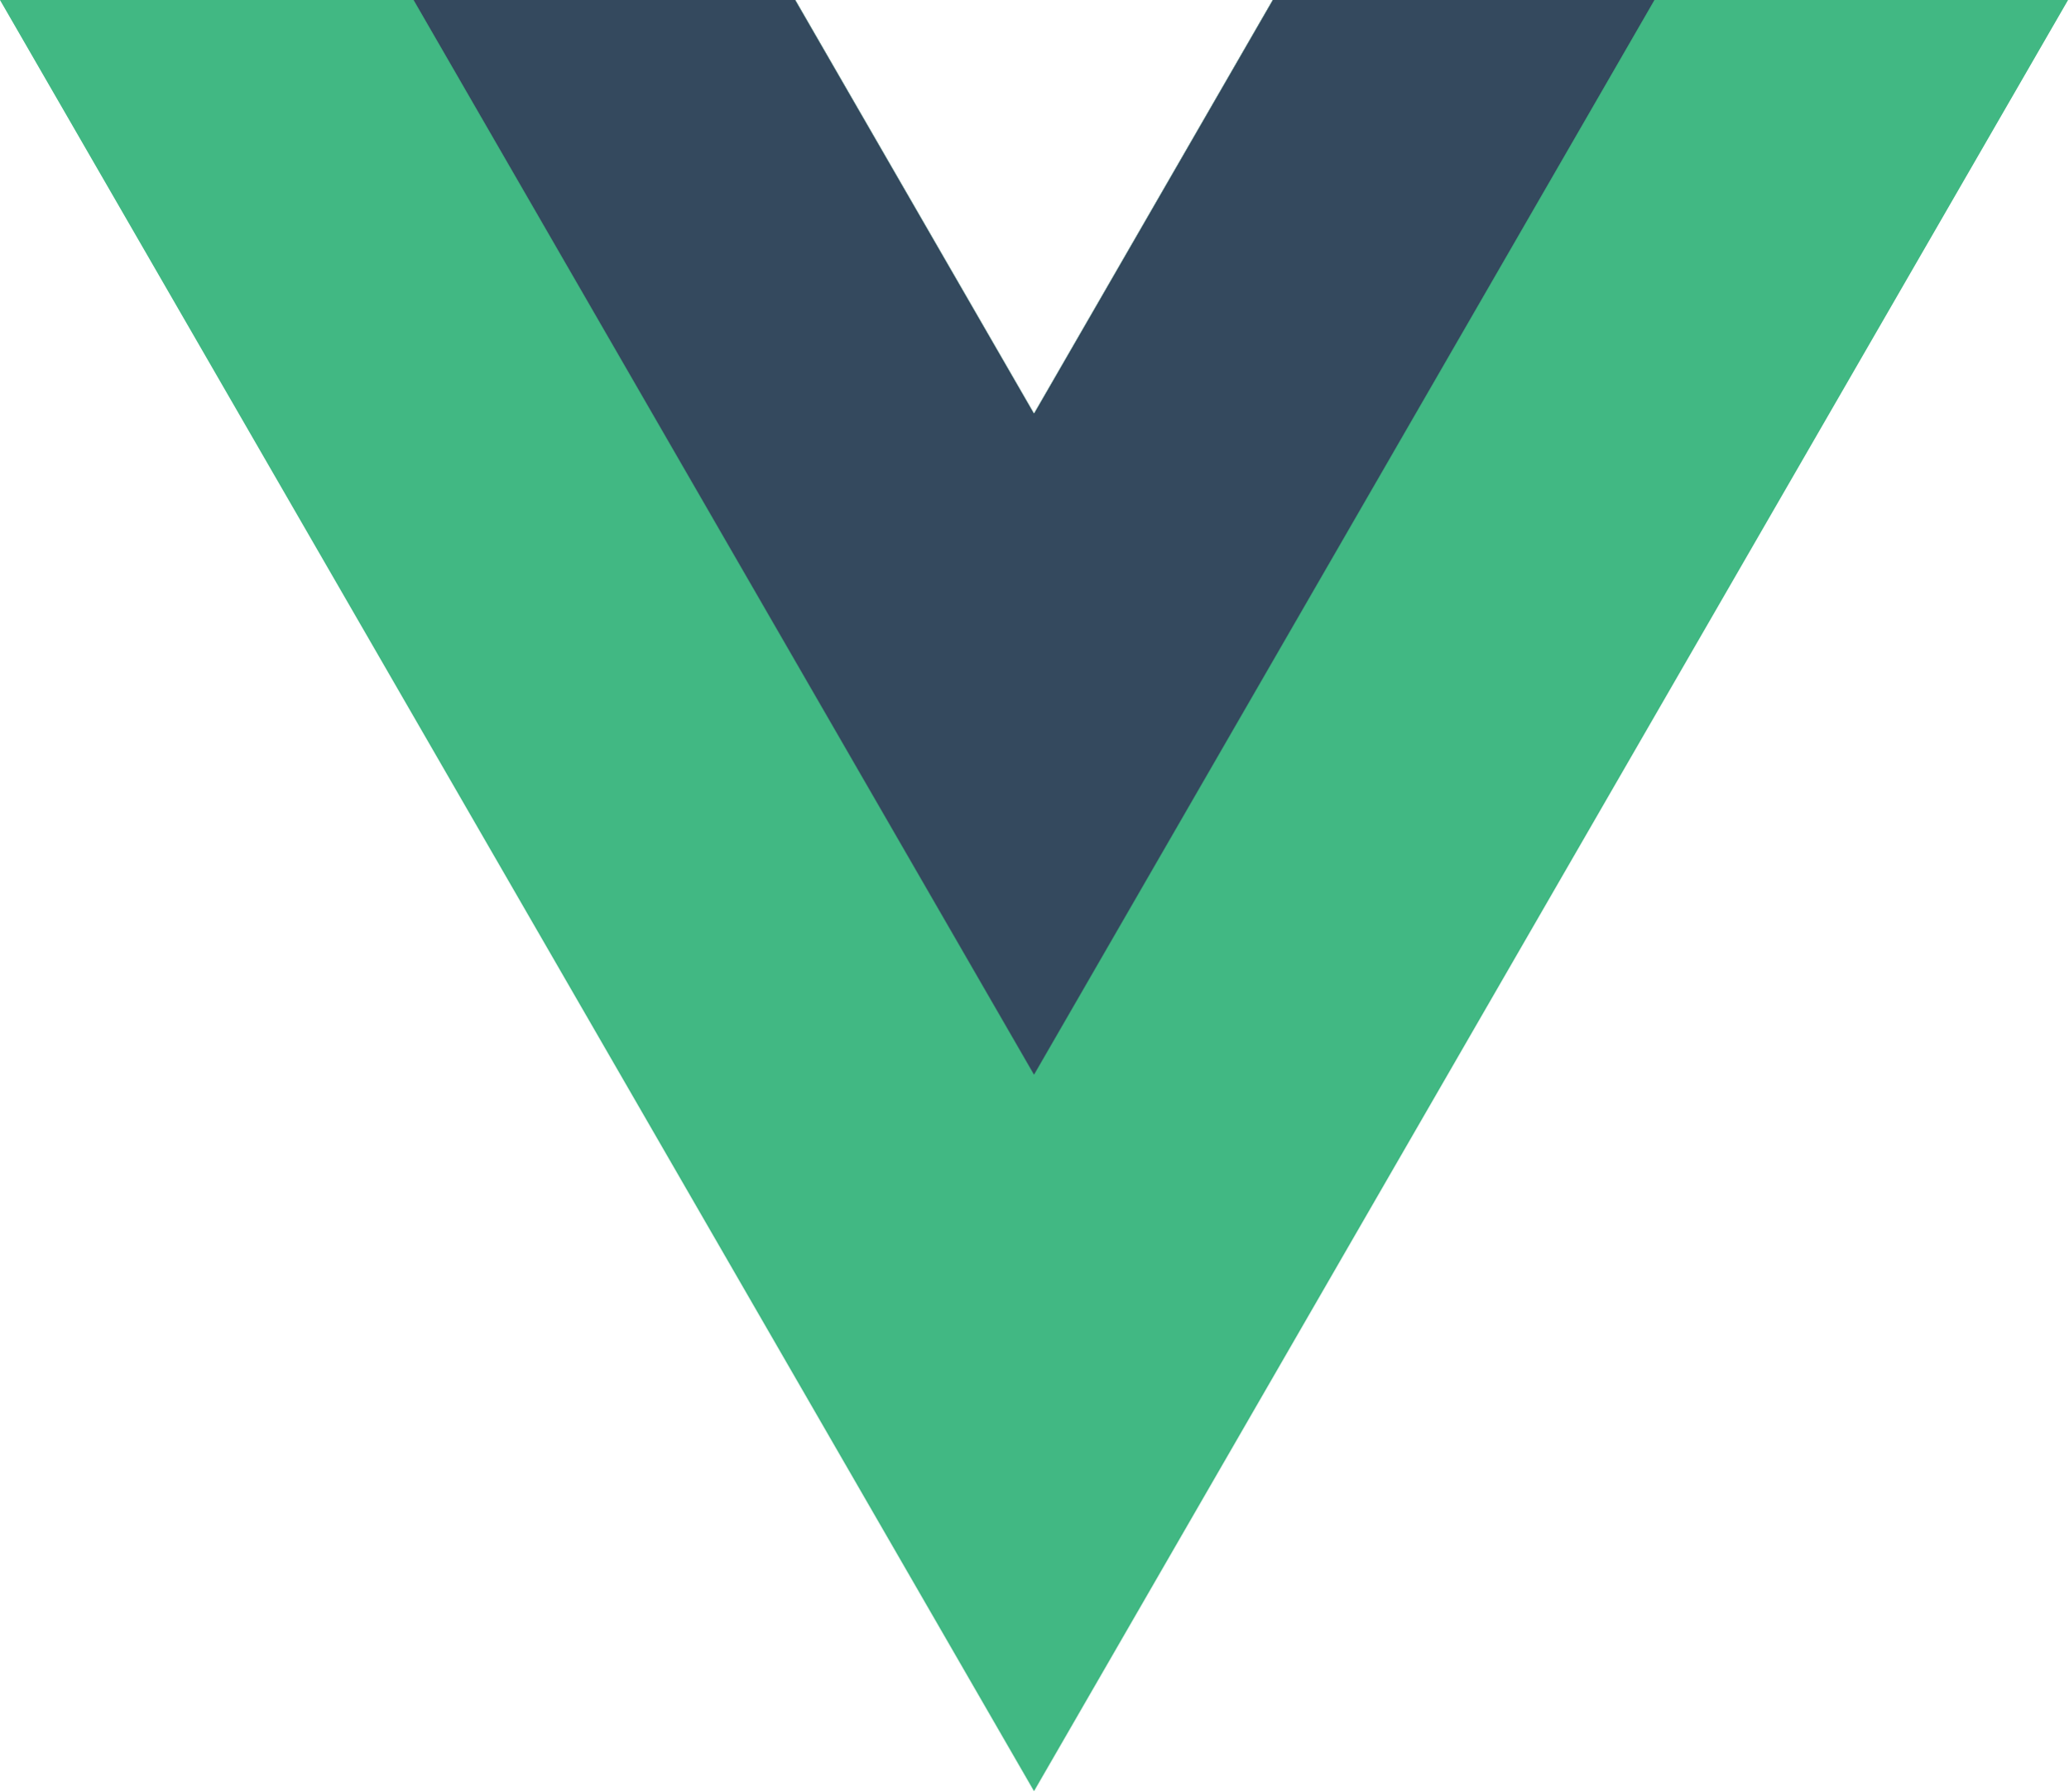
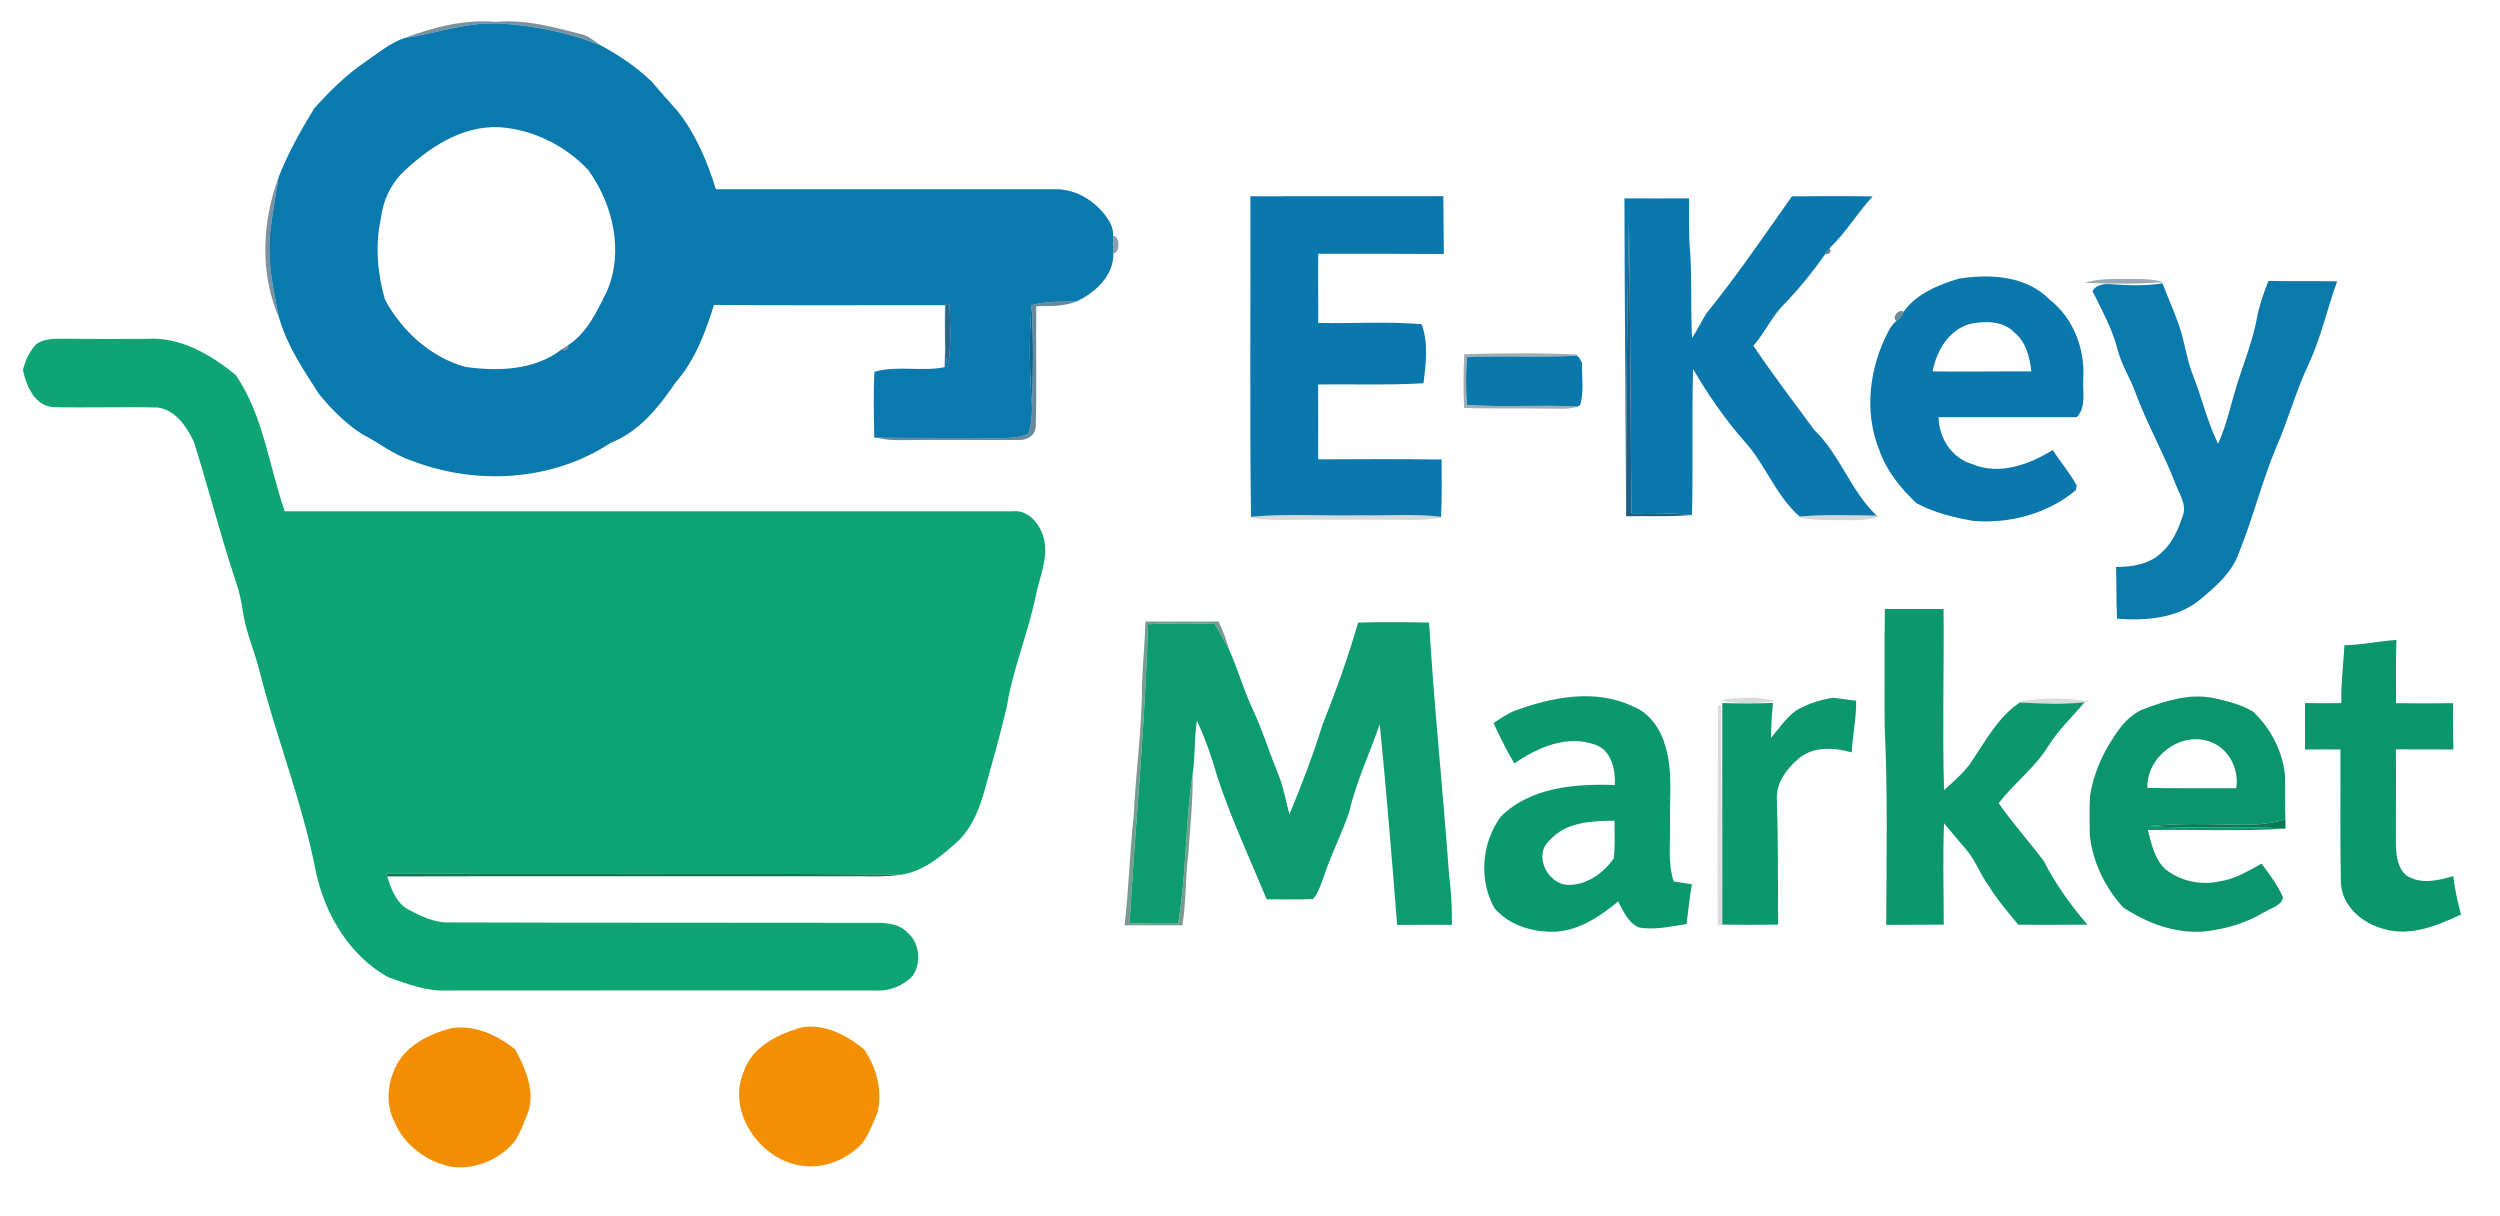
- <svg xmlns="http://www.w3.org/2000/svg" viewBox="0 0 261.76 226.69">
-   <path d="M161.096.001l-30.225 52.351L100.647.001H-.005l130.877 226.688L261.749.001z" fill="#41b883" />
-   <path d="M161.096.001l-30.225 52.351L100.647.001H52.346l78.526 136.01L209.398.001z" fill="#34495e" />
+ <svg xmlns="http://www.w3.org/2000/svg" width="716pt" height="348pt" viewBox="0 0 716 348" version="1.1">
+   <g id="#19415894">
+     <path fill="#194158" opacity="0.58" d=" M 115.81 10.90 C 124.16 7.80 133.00 5.45 141.99 6.27 C 150.58 5.48 158.91 7.81 167.11 9.97 C 168.94 10.60 170.42 11.89 171.98 12.97 C 163.10 9.44 153.57 7.44 144.04 6.77 C 134.39 6.03 125.22 9.51 115.81 10.90 Z" />
+   </g>
+   <g id="#0a79aeff">
+     <path fill="#0a79ae" opacity="1.00" d=" M 115.81 10.90 C 125.22 9.51 134.39 6.03 144.04 6.77 C 153.57 7.44 163.10 9.44 171.98 12.97 C 177.26 15.78 182.31 19.20 186.63 23.36 C 189.09 26.23 191.56 29.10 194.12 31.88 C 199.27 38.44 202.60 46.27 205.03 54.20 C 237.37 54.19 269.71 54.21 302.06 54.20 C 308.44 54.04 314.39 57.96 317.66 63.30 C 318.44 64.57 318.86 66.04 318.80 67.54 C 318.79 69.21 318.81 70.88 318.86 72.55 C 319.03 78.95 313.62 83.87 308.23 86.38 C 303.96 86.42 299.62 86.21 295.47 87.40 C 294.60 97.27 294.93 107.21 295.58 117.08 C 295.54 119.53 295.31 122.03 294.39 124.32 C 291.43 125.54 288.16 125.46 285.02 125.51 C 273.71 125.35 262.40 125.52 251.09 125.36 L 250.38 125.35 C 250.30 119.06 250.10 112.76 250.43 106.48 C 257.00 104.58 263.97 106.52 270.55 105.15 C 270.78 99.24 270.51 93.32 270.63 87.40 C 248.58 87.37 226.53 87.52 204.49 87.33 C 202.01 95.24 199.05 103.20 193.51 109.52 C 188.67 116.60 183.10 123.63 174.84 126.86 C 158.18 137.88 136.24 139.06 117.84 131.91 C 112.68 130.22 108.44 126.75 103.66 124.31 C 98.91 121.23 94.83 117.15 91.29 112.75 C 86.91 105.90 82.23 99.05 79.97 91.13 C 78.18 82.75 76.38 74.14 77.50 65.54 C 78.15 60.61 78.96 55.71 79.77 50.81 C 82.46 43.87 86.14 37.32 90.04 30.98 C 94.48 26.09 99.20 21.35 104.71 17.65 C 108.29 15.22 111.65 12.32 115.81 10.90 M 114.86 49.87 C 111.67 53.30 109.67 57.72 109.13 62.36 C 107.39 70.12 108.07 78.24 110.26 85.83 C 115.13 94.83 123.28 102.28 133.26 105.08 C 142.66 106.40 153.15 106.10 160.96 100.00 L 161.80 100.36 L 162.70 99.77 L 162.71 98.85 C 168.18 95.30 170.96 89.18 173.77 83.55 C 178.78 72.05 175.58 58.49 168.43 48.64 C 161.86 41.66 152.61 37.07 143.03 36.43 C 132.01 35.93 122.42 42.53 114.86 49.87 M 270.79 87.10 C 270.66 93.22 270.42 99.37 271.35 105.45 C 272.61 99.41 272.07 93.23 271.96 87.12 L 270.79 87.10 Z" />
+   </g>
+   <g id="#2449609a">
+     <path fill="#244960" opacity="0.60" d=" M 79.97 91.13 C 74.36 78.55 75.04 63.57 79.77 50.81 C 78.96 55.71 78.15 60.61 77.50 65.54 C 76.38 74.14 78.18 82.75 79.97 91.13 Z" />
+   </g>
+   <g id="#0a78acff">
+     <path fill="#0a78ac" opacity="1.00" d=" M 358.11 56.22 C 376.53 56.15 394.95 56.25 413.37 56.18 C 413.39 61.70 413.44 67.22 413.51 72.74 C 401.52 72.65 389.53 72.70 377.55 72.69 C 377.42 79.29 377.61 85.89 377.53 92.49 C 387.39 92.73 397.34 91.99 407.16 92.86 C 409.13 98.23 408.39 104.21 407.69 109.77 C 397.64 110.35 387.57 110.00 377.51 110.11 C 377.55 117.26 377.51 124.41 377.53 131.56 C 389.31 131.48 401.10 131.46 412.88 131.60 C 412.86 137.07 413.02 142.54 412.71 148.01 C 405.17 147.11 397.57 147.75 390.00 147.58 C 379.44 147.83 368.83 147.05 358.29 148.00 C 357.87 117.42 358.22 86.81 358.11 56.22 Z" />
+     <path fill="#0a78ac" opacity="1.00" d=" M 545.20 89.29 C 548.80 84.15 555.16 81.56 561.01 79.80 C 569.97 78.39 580.40 78.95 587.10 85.88 C 593.72 91.06 597.08 99.71 596.67 108.00 C 596.33 111.85 597.71 116.36 594.80 119.49 C 581.60 119.48 568.41 119.48 555.22 119.49 C 555.27 125.39 558.99 131.21 564.78 132.89 C 572.53 136.21 581.17 133.08 587.90 128.87 C 590.12 132.33 592.84 135.47 594.79 139.10 C 594.72 139.43 594.58 140.08 594.51 140.40 C 586.48 147.14 575.52 150.06 565.16 149.19 C 559.55 148.22 553.87 146.81 548.84 144.10 C 544.34 139.82 540.25 134.81 538.21 128.86 C 533.77 117.90 535.41 105.24 540.80 94.93 C 541.40 93.84 542.08 92.75 543.09 91.98 C 544.07 91.34 544.80 90.40 545.20 89.29 M 553.50 106.37 C 562.92 106.50 572.35 106.33 581.78 106.37 C 581.32 102.27 580.22 97.87 576.85 95.15 C 573.52 91.78 568.33 91.90 564.04 92.80 C 558.03 94.61 554.61 100.52 553.50 106.37 Z" />
+   </g>
+   <g id="#0a78adff">
+     <path fill="#0a78ad" opacity="1.00" d=" M 513.21 56.23 C 520.92 56.15 528.63 56.13 536.34 56.25 C 531.93 60.93 528.69 66.66 524.00 71.04 C 523.70 71.47 523.09 72.32 522.78 72.74 C 519.39 77.59 515.62 82.23 511.57 86.55 C 507.65 90.08 505.67 95.12 502.17 99.01 C 507.70 107.31 513.80 115.22 519.70 123.25 C 527.07 130.35 530.03 140.64 537.50 147.68 C 530.14 147.57 522.76 147.32 515.41 147.92 C 508.55 141.95 505.67 133.03 499.62 126.41 C 494.00 120.05 489.18 113.00 484.89 105.69 C 484.53 119.61 484.91 133.55 484.59 147.48 C 478.82 146.93 473.02 146.90 467.24 146.98 C 467.01 119.25 466.89 91.52 466.53 63.80 C 465.99 91.81 465.70 119.84 465.72 147.86 C 465.59 117.51 465.29 87.17 465.24 56.82 C 471.41 56.85 477.58 56.83 483.76 56.82 C 483.82 62.22 483.58 67.63 484.12 73.00 C 484.55 80.91 484.21 88.85 484.60 96.76 C 486.19 94.51 487.29 91.96 488.79 89.65 C 497.48 78.93 505.24 67.49 513.21 56.23 Z" />
+   </g>
+   <g id="#054f7be7">
+     <path fill="#054f7b" opacity="0.91" d=" M 465.72 147.86 C 465.70 119.84 465.99 91.81 466.53 63.80 C 466.89 91.52 467.01 119.25 467.24 146.98 C 473.02 146.90 478.82 146.93 484.59 147.48 C 478.31 148.07 472.01 147.73 465.72 147.86 Z" />
+   </g>
+   <g id="#25486087">
+     <path fill="#254860" opacity="0.53" d=" M 318.80 67.54 C 320.82 67.56 320.87 72.49 318.86 72.55 C 318.81 70.88 318.79 69.21 318.80 67.54 Z" />
+   </g>
+   <g id="#10384f9d">
+     <path fill="#10384f" opacity="0.62" d=" M 522.78 72.74 C 523.09 72.32 523.70 71.47 524.00 71.04 L 524.33 71.89 L 523.70 72.77 L 522.78 72.74 Z" />
+   </g>
+   <g id="#203e5270">
+     <path fill="#203e52" opacity="0.44" d=" M 597.13 81.01 C 601.60 79.54 606.36 79.99 611.00 79.90 C 613.91 79.85 616.86 79.98 619.67 80.81 C 612.18 81.35 604.63 81.34 597.13 81.01 Z" />
+   </g>
+   <g id="#0a79acff">
+     <path fill="#0a79ac" opacity="1.00" d=" M 646.31 91.53 C 646.97 87.72 648.26 84.07 649.66 80.47 C 656.22 80.58 662.79 80.46 669.36 80.57 C 666.49 88.42 664.76 96.66 661.21 104.26 C 657.54 111.96 655.36 120.25 651.93 128.05 C 647.79 137.94 645.26 148.38 641.23 158.31 C 639.27 164.05 634.43 168.10 629.93 171.87 C 623.32 177.18 614.46 177.80 606.33 177.20 C 606.05 172.26 606.21 167.31 606.03 162.37 C 610.65 162.41 615.74 161.56 619.16 158.18 C 622.19 155.49 623.82 151.65 625.09 147.89 C 626.49 144.46 623.93 141.20 622.86 138.05 C 619.43 129.32 614.78 121.14 611.55 112.33 C 610.07 108.22 607.61 104.52 606.52 100.27 C 605.04 94.29 602.00 88.89 599.30 83.41 C 600.10 81.73 602.14 81.35 603.83 81.34 C 608.98 81.71 614.21 82.00 619.34 81.13 C 620.82 85.10 622.61 88.93 623.98 92.94 C 625.74 97.81 626.22 103.04 628.21 107.84 C 630.68 114.21 632.24 120.94 635.25 127.09 C 637.29 122.69 638.41 117.96 639.74 113.32 C 641.71 105.99 644.87 99.01 646.31 91.53 Z" />
+   </g>
+   <g id="#255771b2">
+     <path fill="#255771" opacity="0.70" d=" M 295.47 87.40 C 299.62 86.21 303.96 86.42 308.23 86.38 C 304.59 87.83 300.63 87.63 296.80 87.69 C 296.64 99.07 296.96 110.46 296.65 121.84 C 296.76 124.40 294.41 126.09 292.01 126.00 C 280.67 126.08 269.32 125.91 257.97 126.05 C 255.66 126.10 253.34 125.93 251.09 125.36 C 262.40 125.52 273.71 125.35 285.02 125.51 C 288.16 125.46 291.43 125.54 294.39 124.32 C 295.31 122.03 295.54 119.53 295.58 117.08 C 295.86 107.19 296.01 97.29 295.47 87.40 Z" />
+   </g>
+   <g id="#054b75d8">
+     <path fill="#054b75" opacity="0.85" d=" M 270.79 87.10 L 271.96 87.12 C 272.07 93.23 272.61 99.41 271.35 105.45 C 270.42 99.37 270.66 93.22 270.79 87.10 Z" />
+   </g>
+   <g id="#0c638eff">
+     <path fill="#0c638e" opacity="1.00" d=" M 295.58 117.08 C 294.93 107.21 294.60 97.27 295.47 87.40 C 296.01 97.29 295.86 107.19 295.58 117.08 Z" />
+   </g>
+   <g id="#103b4e98">
+     <path fill="#103b4e" opacity="0.60" d=" M 543.09 91.98 C 541.74 90.82 543.75 88.33 545.20 89.29 C 544.80 90.40 544.07 91.34 543.09 91.98 Z" />
+   </g>
+   <g id="#0ea474ff">
+     <path fill="#0ea474" opacity="1.00" d=" M 10.47 98.47 C 12.39 97.23 14.71 96.98 16.94 97.02 C 25.30 97.07 33.66 97.09 42.02 97.05 C 51.60 96.40 60.41 101.56 67.54 107.43 C 75.44 119.04 77.01 133.41 81.55 146.43 C 151.05 146.42 220.56 146.43 290.06 146.42 C 294.53 145.94 297.80 150.08 298.91 153.99 C 300.44 159.69 297.68 165.27 296.61 170.80 C 294.38 181.53 290.05 191.71 288.32 202.55 C 286.52 210.26 284.33 217.88 282.22 225.51 C 280.74 230.97 278.71 236.56 274.63 240.65 C 269.89 244.97 264.79 249.44 258.21 250.50 C 209.03 250.04 159.83 250.42 110.64 250.22 L 110.89 251.01 C 111.92 254.27 113.19 257.77 115.99 259.92 C 119.94 262.19 124.26 264.38 128.96 264.18 C 169.65 264.32 210.35 264.23 251.05 264.31 C 254.17 264.28 257.66 264.66 259.91 267.09 C 263.40 270.07 263.94 275.73 261.41 279.46 C 258.76 282.25 254.90 283.90 251.03 283.67 C 210.02 283.65 169.01 283.64 128.00 283.68 C 122.12 283.94 116.53 281.77 111.09 279.83 C 100.04 273.62 93.12 261.93 90.49 249.77 C 86.73 230.24 79.30 211.69 74.39 192.45 C 72.95 186.48 70.30 180.85 69.49 174.74 C 69.07 171.96 68.50 169.20 67.53 166.56 C 63.13 153.34 59.73 139.80 55.52 126.52 C 53.49 122.19 50.23 117.38 45.11 116.71 C 35.15 116.47 25.17 116.83 15.21 116.59 C 9.88 116.19 7.52 110.50 6.57 105.98 C 7.23 103.23 8.47 100.52 10.47 98.47 Z" />
+   </g>
+   <g id="#15394c9a">
+     <path fill="#15394c" opacity="0.60" d=" M 160.96 100.00 C 161.40 99.71 162.27 99.14 162.71 98.85 L 162.70 99.77 L 161.80 100.36 L 160.96 100.00 Z" />
+   </g>
+   <g id="#28404d6d">
+     <path fill="#28404d" opacity="0.43" d=" M 419.35 101.44 C 430.15 101.14 441.03 101.04 451.80 101.53 L 451.61 101.87 C 441.13 102.45 430.63 101.77 420.15 102.30 C 419.79 106.85 419.78 111.41 420.14 115.96 C 430.69 116.72 441.28 115.86 451.84 116.44 L 451.86 116.44 C 449.01 117.43 445.94 116.95 442.99 117.04 C 435.10 116.89 427.20 117.13 419.31 116.82 C 419.11 111.70 419.09 106.56 419.35 101.44 Z" />
+   </g>
+   <g id="#0b78acff">
+     <path fill="#0b78ac" opacity="1.00" d=" M 420.15 102.30 C 430.63 101.77 441.13 102.45 451.61 101.87 L 452.23 102.34 C 452.44 102.73 452.87 103.52 453.08 103.92 C 452.96 107.94 453.75 112.16 452.53 116.05 L 451.84 116.44 C 441.28 115.86 430.69 116.72 420.14 115.96 C 419.78 111.41 419.79 106.85 420.15 102.30 Z" />
+   </g>
+   <g id="#1c262d31">
+     <path fill="#1c262d" opacity="0.19" d=" M 537.50 147.68 L 538.54 147.73 C 536.14 148.66 533.58 149.06 531.01 148.97 C 525.51 148.86 519.91 149.36 514.51 148.02 L 515.41 147.92 C 522.76 147.32 530.14 147.57 537.50 147.68 Z" />
+   </g>
+   <g id="#1b262c2e">
+     <path fill="#1b262c" opacity="0.18" d=" M 358.29 148.00 C 368.83 147.05 379.44 147.83 390.00 147.58 C 397.57 147.75 405.17 147.11 412.71 148.01 L 413.61 148.13 C 410.44 148.72 407.22 148.96 404.00 148.91 C 394.00 148.79 384.00 148.84 374.00 148.84 C 368.46 148.82 362.86 149.26 357.40 148.12 L 358.29 148.00 Z" />
+   </g>
+   <g id="#0c976cff">
+     <path fill="#0c976c" opacity="1.00" d=" M 539.82 174.41 C 545.42 174.44 551.03 174.38 556.64 174.43 C 556.80 191.72 556.28 209.03 556.77 226.32 C 559.27 223.97 561.96 221.77 564.03 219.00 C 568.38 212.79 572.00 205.50 578.45 201.21 C 584.63 201.49 590.85 201.84 597.01 201.13 C 593.55 205.27 589.56 209.00 586.68 213.61 C 582.84 219.84 576.87 224.26 572.42 230.01 C 576.42 235.78 581.13 241.01 585.34 246.61 C 588.71 253.20 593.02 259.24 597.86 264.83 C 591.26 264.85 584.66 264.88 578.07 264.85 C 575.00 261.22 571.94 257.57 569.44 253.51 C 567.02 250.18 565.66 246.18 562.93 243.07 C 560.81 240.70 558.86 238.19 556.78 235.79 C 556.37 245.46 556.69 255.15 556.69 264.82 C 551.19 264.86 545.70 264.83 540.21 264.88 C 540.28 245.92 540.68 226.95 539.76 208.01 C 539.78 196.81 539.66 185.61 539.82 174.41 Z" />
+   </g>
+   <g id="#20584499">
+     <path fill="#205844" opacity="0.60" d=" M 328.04 178.00 C 335.02 177.99 342.00 177.98 348.99 178.00 C 350.22 180.65 351.31 183.37 352.08 186.19 C 350.75 183.67 349.31 181.21 347.93 178.72 C 341.54 178.45 335.15 178.46 328.77 178.78 C 328.02 207.38 325.17 235.86 323.50 264.41 C 328.13 264.55 332.77 264.57 337.41 264.53 C 339.84 250.37 339.39 235.89 341.57 221.68 C 341.70 229.44 340.80 237.15 340.32 244.89 C 339.44 251.57 339.76 258.34 338.63 265.00 C 333.11 265.02 327.59 265.04 322.07 264.99 C 323.31 254.61 323.54 244.15 324.67 233.76 C 325.29 221.15 327.06 208.62 327.08 195.98 C 327.27 189.98 327.92 184.00 328.04 178.00 Z" />
+   </g>
+   <g id="#0d9c70ff">
+     <path fill="#0d9c70" opacity="1.00" d=" M 388.96 178.31 C 395.73 178.12 402.51 178.18 409.29 178.30 C 410.71 202.24 413.26 226.12 414.97 250.04 C 415.58 254.96 415.91 259.91 415.82 264.88 C 410.59 264.87 405.37 264.82 400.14 264.90 C 398.62 245.73 397.06 226.55 395.16 207.42 C 392.29 215.75 388.46 223.77 386.45 232.38 C 384.44 238.48 381.45 244.20 379.40 250.30 C 378.45 252.74 377.82 255.41 376.08 257.46 C 371.66 257.73 367.22 257.50 362.79 257.57 C 357.97 245.94 352.63 234.51 348.66 222.54 C 347.11 217.01 345.20 211.58 342.79 206.37 C 342.02 211.44 342.34 216.61 341.57 221.68 C 339.39 235.89 339.84 250.37 337.41 264.53 C 332.77 264.57 328.13 264.55 323.50 264.41 C 325.17 235.86 328.02 207.38 328.77 178.78 C 335.15 178.46 341.54 178.45 347.93 178.72 C 349.31 181.21 350.75 183.67 352.08 186.19 C 354.48 191.51 356.02 197.18 358.49 202.49 C 361.48 208.80 363.53 215.49 366.17 221.95 C 367.67 225.58 368.26 229.49 369.29 233.26 C 372.78 224.79 376.08 216.24 378.79 207.49 C 382.61 197.92 386.11 188.22 388.96 178.31 Z" />
+   </g>
+   <g id="#0c966cff">
+     <path fill="#0c966c" opacity="1.00" d=" M 671.44 184.80 C 676.44 184.71 681.34 183.59 686.34 183.29 C 686.13 189.32 686.23 195.36 686.23 201.39 C 691.67 201.44 697.12 201.47 702.57 201.39 C 702.50 205.81 702.52 210.23 702.65 214.65 C 697.15 214.63 691.66 214.64 686.18 214.61 C 686.29 223.76 686.14 232.91 686.19 242.06 C 686.28 245.12 686.70 248.72 689.26 250.78 C 693.30 253.37 698.32 252.19 702.61 250.92 C 703.03 254.65 703.90 258.30 704.82 261.93 C 698.09 265.06 690.42 268.27 682.92 266.11 C 676.74 264.57 670.78 259.66 670.43 252.91 C 670.17 240.16 670.35 227.40 670.30 214.65 C 666.91 214.63 663.54 214.61 660.16 214.67 C 660.17 210.23 660.16 205.79 660.15 201.36 C 663.62 201.43 667.09 201.42 670.56 201.36 C 670.40 195.82 671.17 190.32 671.44 184.80 Z" />
+   </g>
+   <g id="#0c986dff">
+     <path fill="#0c986d" opacity="1.00" d=" M 433.54 203.66 C 444.32 199.66 456.83 197.13 467.67 202.31 C 472.73 204.26 475.84 209.26 477.15 214.32 C 479.11 221.38 478.11 228.76 478.30 235.99 C 478.46 241.47 477.55 247.16 479.38 252.46 C 481.10 252.73 482.83 252.99 484.57 253.24 C 483.88 257.02 483.53 260.85 483.03 264.66 C 478.50 265.30 473.91 266.47 469.32 265.61 C 466.27 264.27 464.91 260.93 463.44 258.17 C 458.40 262.36 452.61 266.26 445.89 266.82 C 439.38 267.18 432.36 265.18 428.00 260.09 C 423.44 251.97 424.36 241.30 429.83 233.88 C 438.26 225.44 451.21 224.41 462.50 224.83 C 462.69 220.45 461.56 214.92 456.89 213.29 C 448.86 210.37 440.32 214.06 433.71 218.65 C 431.48 214.92 429.56 211.02 427.75 207.07 C 429.63 205.86 431.48 204.56 433.54 203.66 M 443.78 240.71 C 439.10 244.87 443.15 253.16 449.00 253.44 C 454.37 253.55 459.19 250.11 462.17 245.85 C 462.64 242.27 462.38 238.64 462.39 235.04 C 455.88 235.12 448.38 235.40 443.78 240.71 Z" />
+   </g>
+   <g id="#18231e2b">
+     <path fill="#18231e" opacity="0.17" d=" M 492.51 200.51 C 497.85 199.76 503.35 199.37 508.62 200.78 C 503.27 201.54 497.80 201.73 492.51 200.51 Z" />
+   </g>
+   <g id="#0c976dff">
+     <path fill="#0c976d" opacity="1.00" d=" M 514.40 203.49 C 517.62 201.58 521.26 200.43 524.95 199.84 C 527.17 200.06 529.37 200.47 531.61 200.68 C 531.68 205.65 530.58 210.53 530.34 215.49 C 525.38 214.09 519.42 213.68 515.21 217.19 C 511.77 220.09 508.64 224.18 508.89 228.92 C 509.28 240.88 509.19 252.85 509.25 264.81 C 503.92 264.89 498.59 264.87 493.27 264.81 C 493.26 243.66 493.23 222.51 493.26 201.36 C 498.10 201.48 502.95 201.52 507.79 201.31 C 507.46 204.63 507.23 207.97 507.23 211.31 C 509.54 208.64 511.50 205.58 514.40 203.49 Z" />
+   </g>
+   <g id="#16221d29">
+     <path fill="#16221d" opacity="0.16" d=" M 577.53 201.15 C 584.43 199.56 591.67 199.91 598.64 200.83 C 598.23 200.90 597.42 201.05 597.01 201.13 C 590.85 201.84 584.63 201.49 578.45 201.21 L 577.53 201.15 Z" />
+   </g>
+   <g id="#0c956cff">
+     <path fill="#0c956c" opacity="1.00" d=" M 613.94 203.08 C 620.32 200.67 627.18 198.50 634.06 199.94 C 637.89 200.84 641.86 201.71 645.25 203.80 C 650.31 208.52 653.67 215.05 654.43 221.94 C 654.55 226.18 654.36 230.42 654.54 234.66 C 647.22 236.94 639.52 236.03 631.99 236.04 C 626.53 235.96 621.06 236.05 615.62 236.57 C 628.58 237.55 641.60 236.34 654.56 237.34 C 641.45 238.14 628.28 237.52 615.15 237.72 C 616.16 241.65 617.03 245.99 620.12 248.89 C 624.39 252.37 630.23 253.59 635.60 252.45 C 640.02 251.80 643.88 249.48 647.71 247.34 C 649.99 250.43 652.38 253.54 653.88 257.09 C 653.25 259.56 650.24 260.09 648.34 261.33 C 643.07 264.50 637.05 266.17 630.97 266.81 C 622.80 267.36 614.80 264.34 608.08 259.88 C 602.85 254.17 599.29 246.79 598.50 239.06 C 598.48 235.35 598.35 231.64 598.59 227.95 C 599.50 221.98 601.92 216.31 605.25 211.29 C 607.37 207.90 610.10 204.57 613.94 203.08 M 615.01 225.67 C 623.49 225.80 631.97 225.69 640.46 225.75 C 641.35 220.09 638.21 214.12 632.65 212.32 C 624.24 209.54 614.74 216.84 615.01 225.67 Z" />
+   </g>
+   <g id="#0b161225">
+     <path fill="#0b1612" opacity="0.15" d=" M 492.02 202.10 L 493.00 202.09 C 492.94 223.07 493.14 244.04 493.21 265.02 L 491.98 265.00 C 491.79 244.03 492.08 223.07 492.02 202.10 Z" />
+   </g>
+   <g id="#037b55fd">
+     <path fill="#037b55" opacity="1.00" d=" M 631.99 236.04 C 639.52 236.03 647.22 236.94 654.54 234.66 C 654.55 235.33 654.55 236.67 654.56 237.34 C 641.60 236.34 628.58 237.55 615.62 236.57 C 621.06 236.05 626.53 235.96 631.99 236.04 Z" />
+   </g>
+   <g id="#007348f6">
+     <path fill="#007348" opacity="0.96" d=" M 110.64 250.22 C 159.83 250.42 209.03 250.04 258.21 250.50 C 253.18 251.28 248.07 250.88 243.00 250.96 C 198.96 251.00 154.93 250.89 110.89 251.01 L 110.64 250.22 Z" />
+   </g>
+   <g id="#f38e02ff">
+     <path fill="#f38e02" opacity="1.00" d=" M 129.44 294.46 C 136.04 293.42 142.51 296.53 147.56 300.55 C 150.52 306.08 153.49 312.77 151.08 319.05 C 149.88 321.81 148.95 324.75 147.18 327.20 C 142.78 332.28 135.75 335.14 129.05 334.13 C 122.02 332.64 115.59 327.84 112.88 321.07 C 110.65 316.62 110.90 311.35 112.74 306.82 C 115.32 299.89 122.63 296.09 129.44 294.46 Z" />
+   </g>
+   <g id="#f28f02ff">
+     <path fill="#f28f02" opacity="1.00" d=" M 229.34 294.30 C 235.94 293.00 242.45 296.45 247.45 300.49 C 251.00 305.70 252.81 312.29 251.35 318.53 C 250.13 321.49 248.96 324.54 247.15 327.19 C 243.37 331.45 237.71 334.10 232.00 334.05 C 218.98 334.04 207.66 319.14 213.06 306.78 C 215.43 299.77 222.74 296.26 229.34 294.30 Z" />
+   </g>
</svg>
